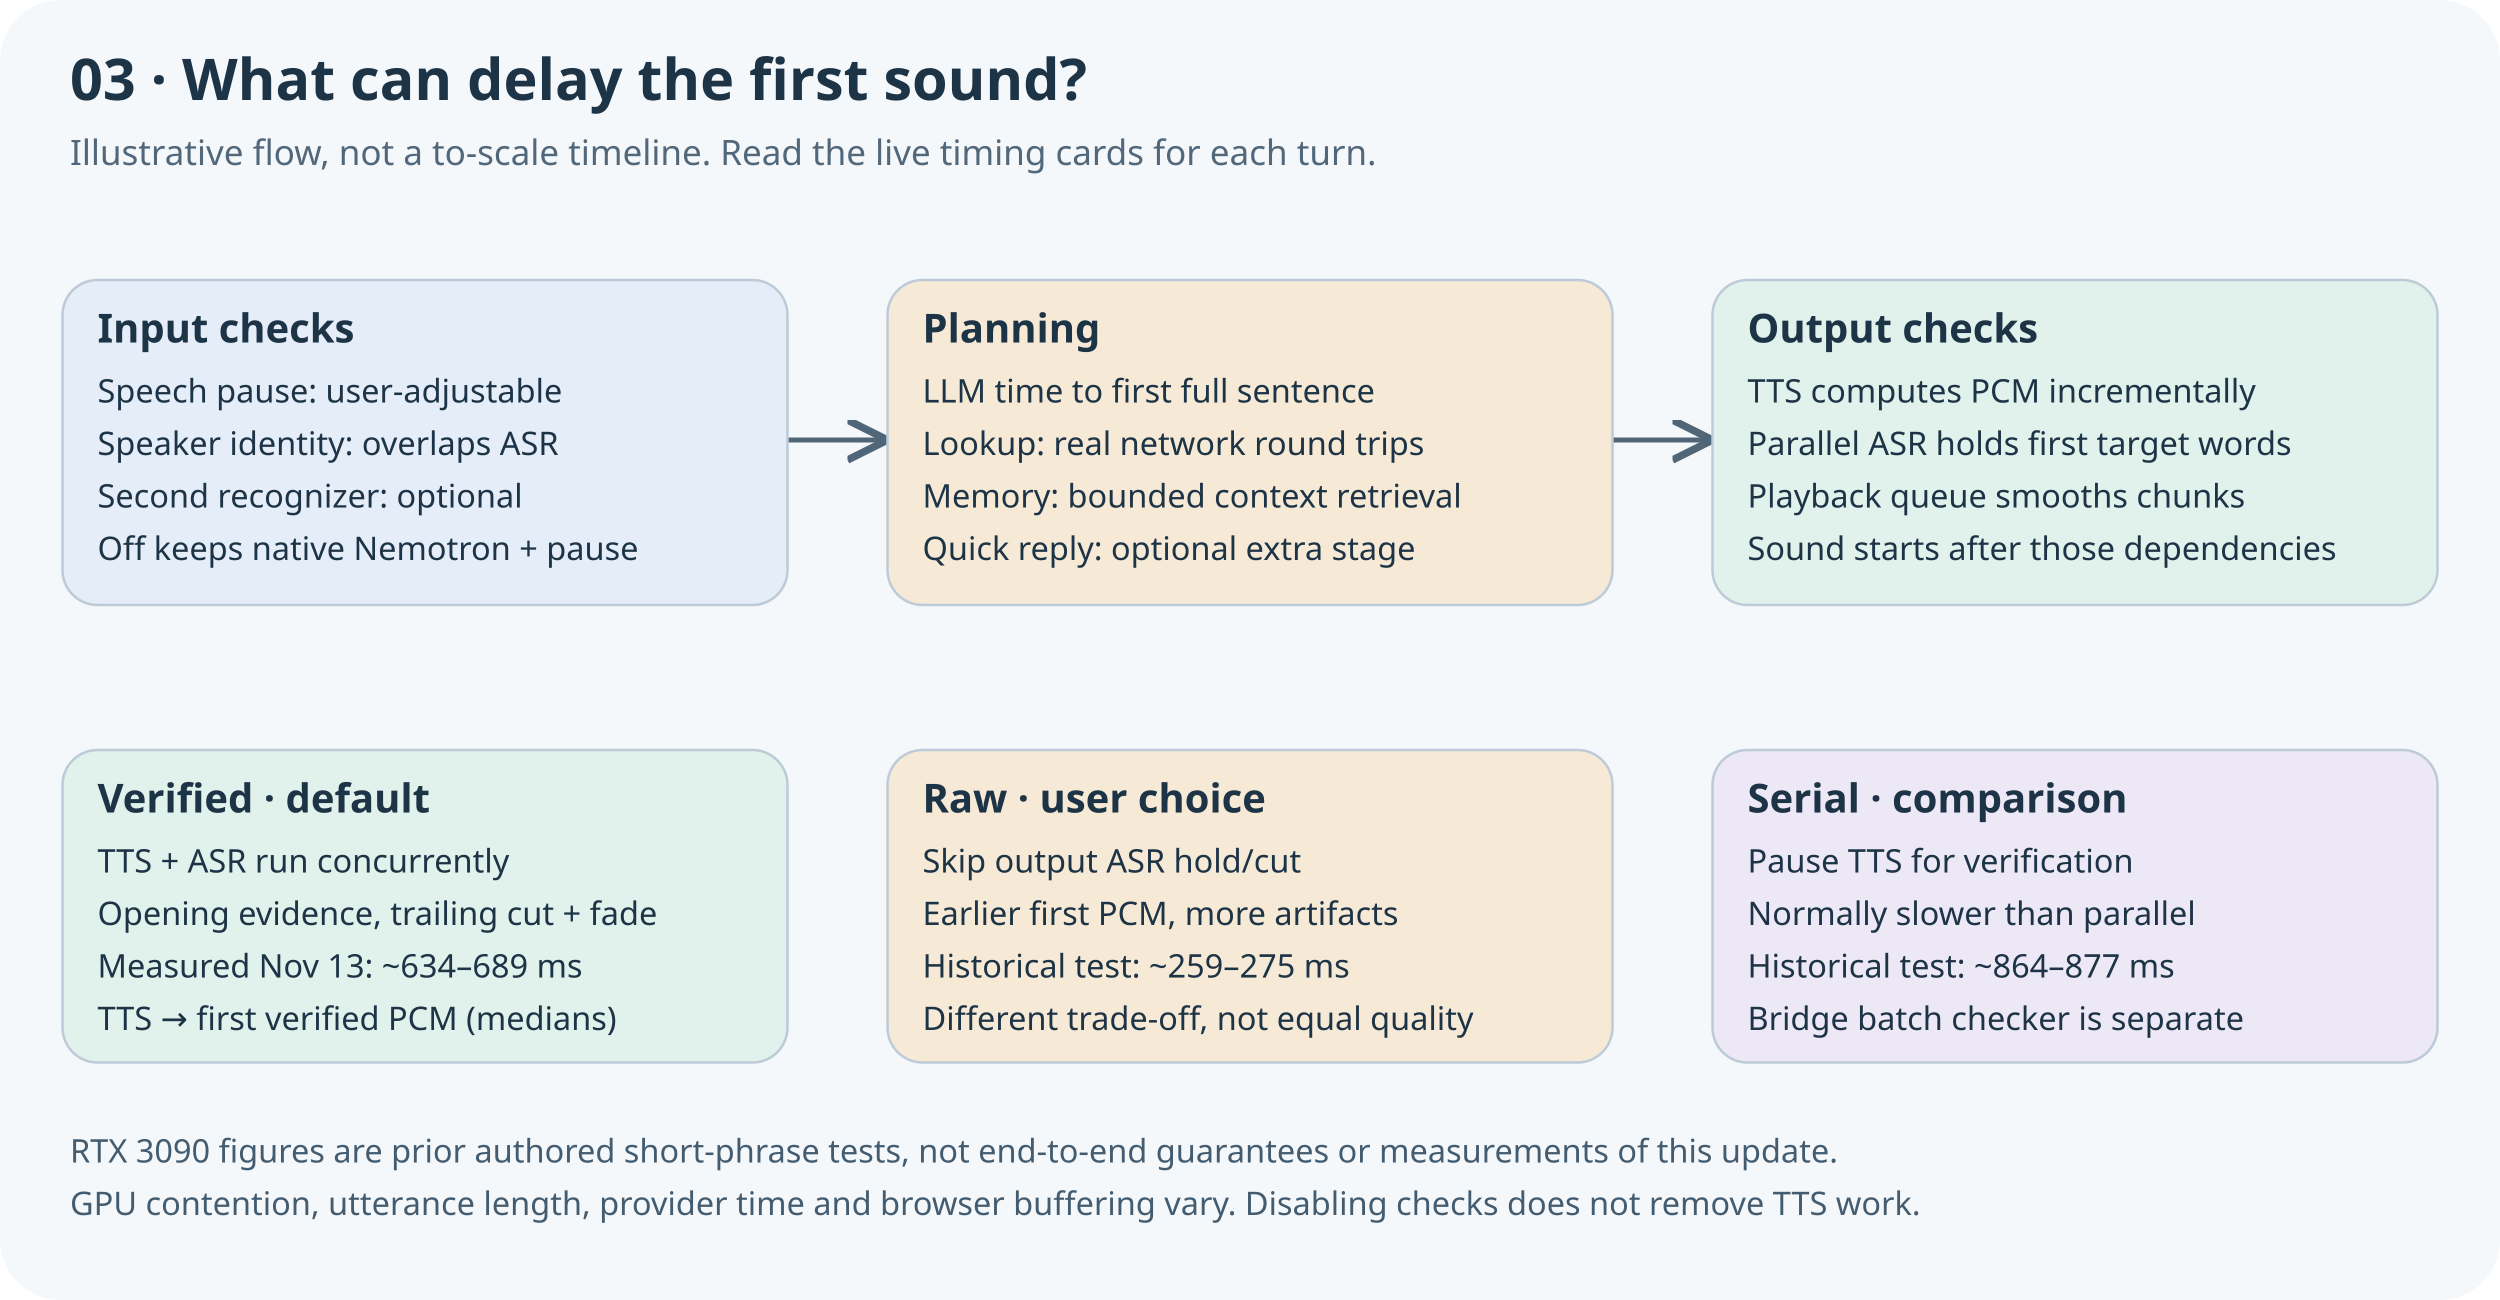
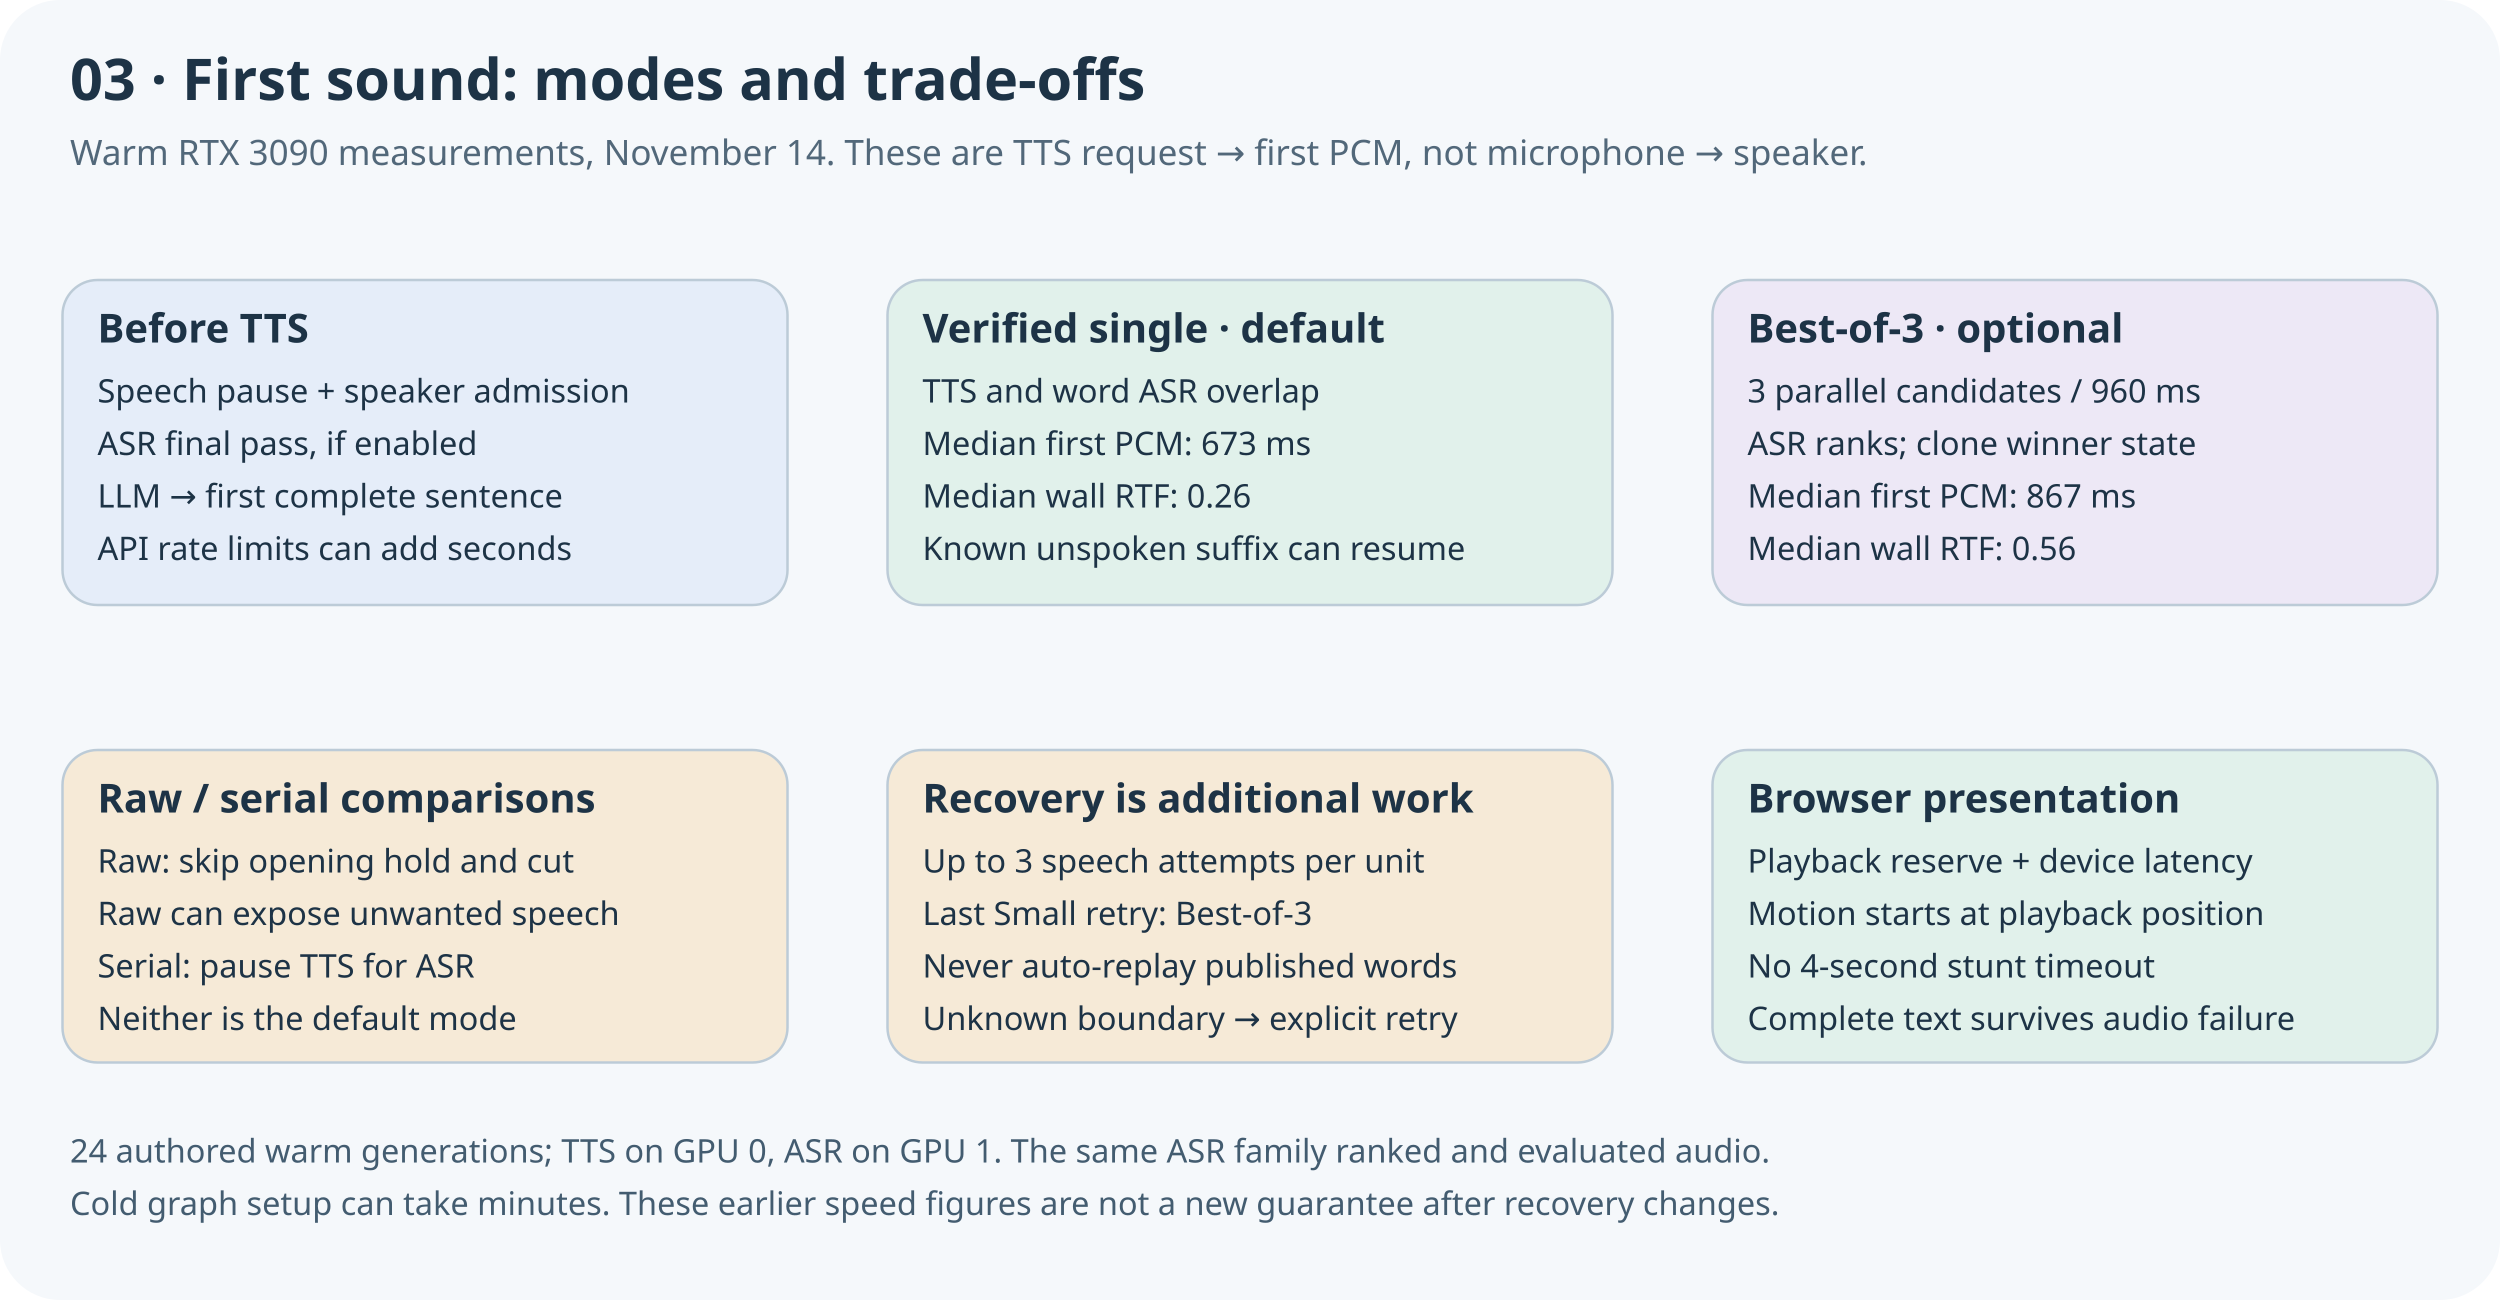
<svg xmlns="http://www.w3.org/2000/svg" viewBox="0 0 1000 520" role="img" aria-labelledby="title desc">
  <defs>
    <marker id="arrow" markerWidth="9" markerHeight="9" refX="8" refY="4" orient="auto">
      <path d="M0 0 L8 4 L0 8" fill="none" stroke="#506678" stroke-width="1.5" />
    </marker>
  </defs>
  <rect width="1000" height="520" rx="24" fill="#f5f8fb" />
  <g font-family="system-ui, sans-serif" fill="#1d3346">
-     <text x="28" y="40" font-size="23" font-weight="700">03 · What can delay the first sound?</text>
-     <text x="28" y="66" font-size="14" fill="#52687a">Illustrative flow, not a to-scale timeline. Read the live timing cards for each turn.</text>
-     <path d="M315 176 L355 176" stroke="#506678" stroke-width="2" fill="none" marker-end="url(#arrow)" />
-     <path d="M645 176 L685 176" stroke="#506678" stroke-width="2" fill="none" marker-end="url(#arrow)" />
+     <text x="28" y="40" font-size="23" font-weight="700">03 · First sound: modes and trade-offs</text>
+     <text x="28" y="66" font-size="14" fill="#52687a">Warm RTX 3090 measurements, November 14. These are TTS request → first PCM, not microphone → speaker.</text>
    <rect x="25" y="112" width="290" height="130" rx="14" fill="#e5edf9" stroke="#bccbd7" />
-     <text x="39" y="137" font-size="16" font-weight="650">Input checks</text>
-     <text x="39" y="161" font-size="13">Speech pause: user-adjustable</text>
-     <text x="39" y="182" font-size="13">Speaker identity: overlaps ASR</text>
-     <text x="39" y="203" font-size="13">Second recognizer: optional</text>
-     <text x="39" y="224" font-size="13">Off keeps native Nemotron + pause</text>
-     <rect x="355" y="112" width="290" height="130" rx="14" fill="#f6ead7" stroke="#bccbd7" />
-     <text x="369" y="137" font-size="16" font-weight="650">Planning</text>
-     <text x="369" y="161" font-size="13">LLM time to first full sentence</text>
-     <text x="369" y="182" font-size="13">Lookup: real network round trips</text>
-     <text x="369" y="203" font-size="13">Memory: bounded context retrieval</text>
-     <text x="369" y="224" font-size="13">Quick reply: optional extra stage</text>
-     <rect x="685" y="112" width="290" height="130" rx="14" fill="#e1f1eb" stroke="#bccbd7" />
-     <text x="699" y="137" font-size="16" font-weight="650">Output checks</text>
-     <text x="699" y="161" font-size="13">TTS computes PCM incrementally</text>
-     <text x="699" y="182" font-size="13">Parallel ASR holds first target words</text>
-     <text x="699" y="203" font-size="13">Playback queue smooths chunks</text>
-     <text x="699" y="224" font-size="13">Sound starts after those dependencies</text>
-     <rect x="25" y="300" width="290" height="125" rx="14" fill="#e1f1eb" stroke="#bccbd7" />
-     <text x="39" y="325" font-size="16" font-weight="650">Verified · default</text>
-     <text x="39" y="349" font-size="13">TTS + ASR run concurrently</text>
-     <text x="39" y="370" font-size="13">Opening evidence, trailing cut + fade</text>
-     <text x="39" y="391" font-size="13">Measured Nov 13: ~634–689 ms</text>
-     <text x="39" y="412" font-size="13">TTS → first verified PCM (medians)</text>
+     <text x="39" y="137" font-size="16" font-weight="650">Before TTS</text>
+     <text x="39" y="161" font-size="13">Speech pause + speaker admission</text>
+     <text x="39" y="182" font-size="13">ASR final pass, if enabled</text>
+     <text x="39" y="203" font-size="13">LLM → first complete sentence</text>
+     <text x="39" y="224" font-size="13">API rate limits can add seconds</text>
+     <rect x="355" y="112" width="290" height="130" rx="14" fill="#e1f1eb" stroke="#bccbd7" />
+     <text x="369" y="137" font-size="16" font-weight="650">Verified single · default</text>
+     <text x="369" y="161" font-size="13">TTS and word ASR overlap</text>
+     <text x="369" y="182" font-size="13">Median first PCM: 673 ms</text>
+     <text x="369" y="203" font-size="13">Median wall RTF: 0.26</text>
+     <text x="369" y="224" font-size="13">Known unspoken suffix can resume</text>
+     <rect x="685" y="112" width="290" height="130" rx="14" fill="#ede8f6" stroke="#bccbd7" />
+     <text x="699" y="137" font-size="16" font-weight="650">Best-of-3 · optional</text>
+     <text x="699" y="161" font-size="13">3 parallel candidates / 960 ms</text>
+     <text x="699" y="182" font-size="13">ASR ranks; clone winner state</text>
+     <text x="699" y="203" font-size="13">Median first PCM: 867 ms</text>
+     <text x="699" y="224" font-size="13">Median wall RTF: 0.56</text>
+     <rect x="25" y="300" width="290" height="125" rx="14" fill="#f6ead7" stroke="#bccbd7" />
+     <text x="39" y="325" font-size="16" font-weight="650">Raw / serial comparisons</text>
+     <text x="39" y="349" font-size="13">Raw: skip opening hold and cut</text>
+     <text x="39" y="370" font-size="13">Raw can expose unwanted speech</text>
+     <text x="39" y="391" font-size="13">Serial: pause TTS for ASR</text>
+     <text x="39" y="412" font-size="13">Neither is the default mode</text>
    <rect x="355" y="300" width="290" height="125" rx="14" fill="#f6ead7" stroke="#bccbd7" />
-     <text x="369" y="325" font-size="16" font-weight="650">Raw · user choice</text>
-     <text x="369" y="349" font-size="13">Skip output ASR hold/cut</text>
-     <text x="369" y="370" font-size="13">Earlier first PCM, more artifacts</text>
-     <text x="369" y="391" font-size="13">Historical test: ~259–275 ms</text>
-     <text x="369" y="412" font-size="13">Different trade-off, not equal quality</text>
-     <rect x="685" y="300" width="290" height="125" rx="14" fill="#ede8f6" stroke="#bccbd7" />
-     <text x="699" y="325" font-size="16" font-weight="650">Serial · comparison</text>
-     <text x="699" y="349" font-size="13">Pause TTS for verification</text>
-     <text x="699" y="370" font-size="13">Normally slower than parallel</text>
-     <text x="699" y="391" font-size="13">Historical test: ~864–877 ms</text>
-     <text x="699" y="412" font-size="13">Bridge batch checker is separate</text>
-     <text x="28" y="465" font-size="13" fill="#435c70">RTX 3090 figures are prior authored short-phrase tests, not end-to-end guarantees or measurements of this update.</text>
-     <text x="28" y="486" font-size="13" fill="#435c70">GPU contention, utterance length, provider time and browser buffering vary. Disabling checks does not remove TTS work.</text>
+     <text x="369" y="325" font-size="16" font-weight="650">Recovery is additional work</text>
+     <text x="369" y="349" font-size="13">Up to 3 speech attempts per unit</text>
+     <text x="369" y="370" font-size="13">Last Small retry: Best-of-3</text>
+     <text x="369" y="391" font-size="13">Never auto-replay published words</text>
+     <text x="369" y="412" font-size="13">Unknown boundary → explicit retry</text>
+     <rect x="685" y="300" width="290" height="125" rx="14" fill="#e1f1eb" stroke="#bccbd7" />
+     <text x="699" y="325" font-size="16" font-weight="650">Browser presentation</text>
+     <text x="699" y="349" font-size="13">Playback reserve + device latency</text>
+     <text x="699" y="370" font-size="13">Motion starts at playback position</text>
+     <text x="699" y="391" font-size="13">No 4-second stunt timeout</text>
+     <text x="699" y="412" font-size="13">Complete text survives audio failure</text>
+     <text x="28" y="465" font-size="13" fill="#435c70">24 authored warm generations; TTS on GPU 0, ASR on GPU 1. The same ASR family ranked and evaluated audio.</text>
+     <text x="28" y="486" font-size="13" fill="#435c70">Cold graph setup can take minutes. These earlier speed figures are not a new guarantee after recovery changes.</text>
  </g>
</svg>
